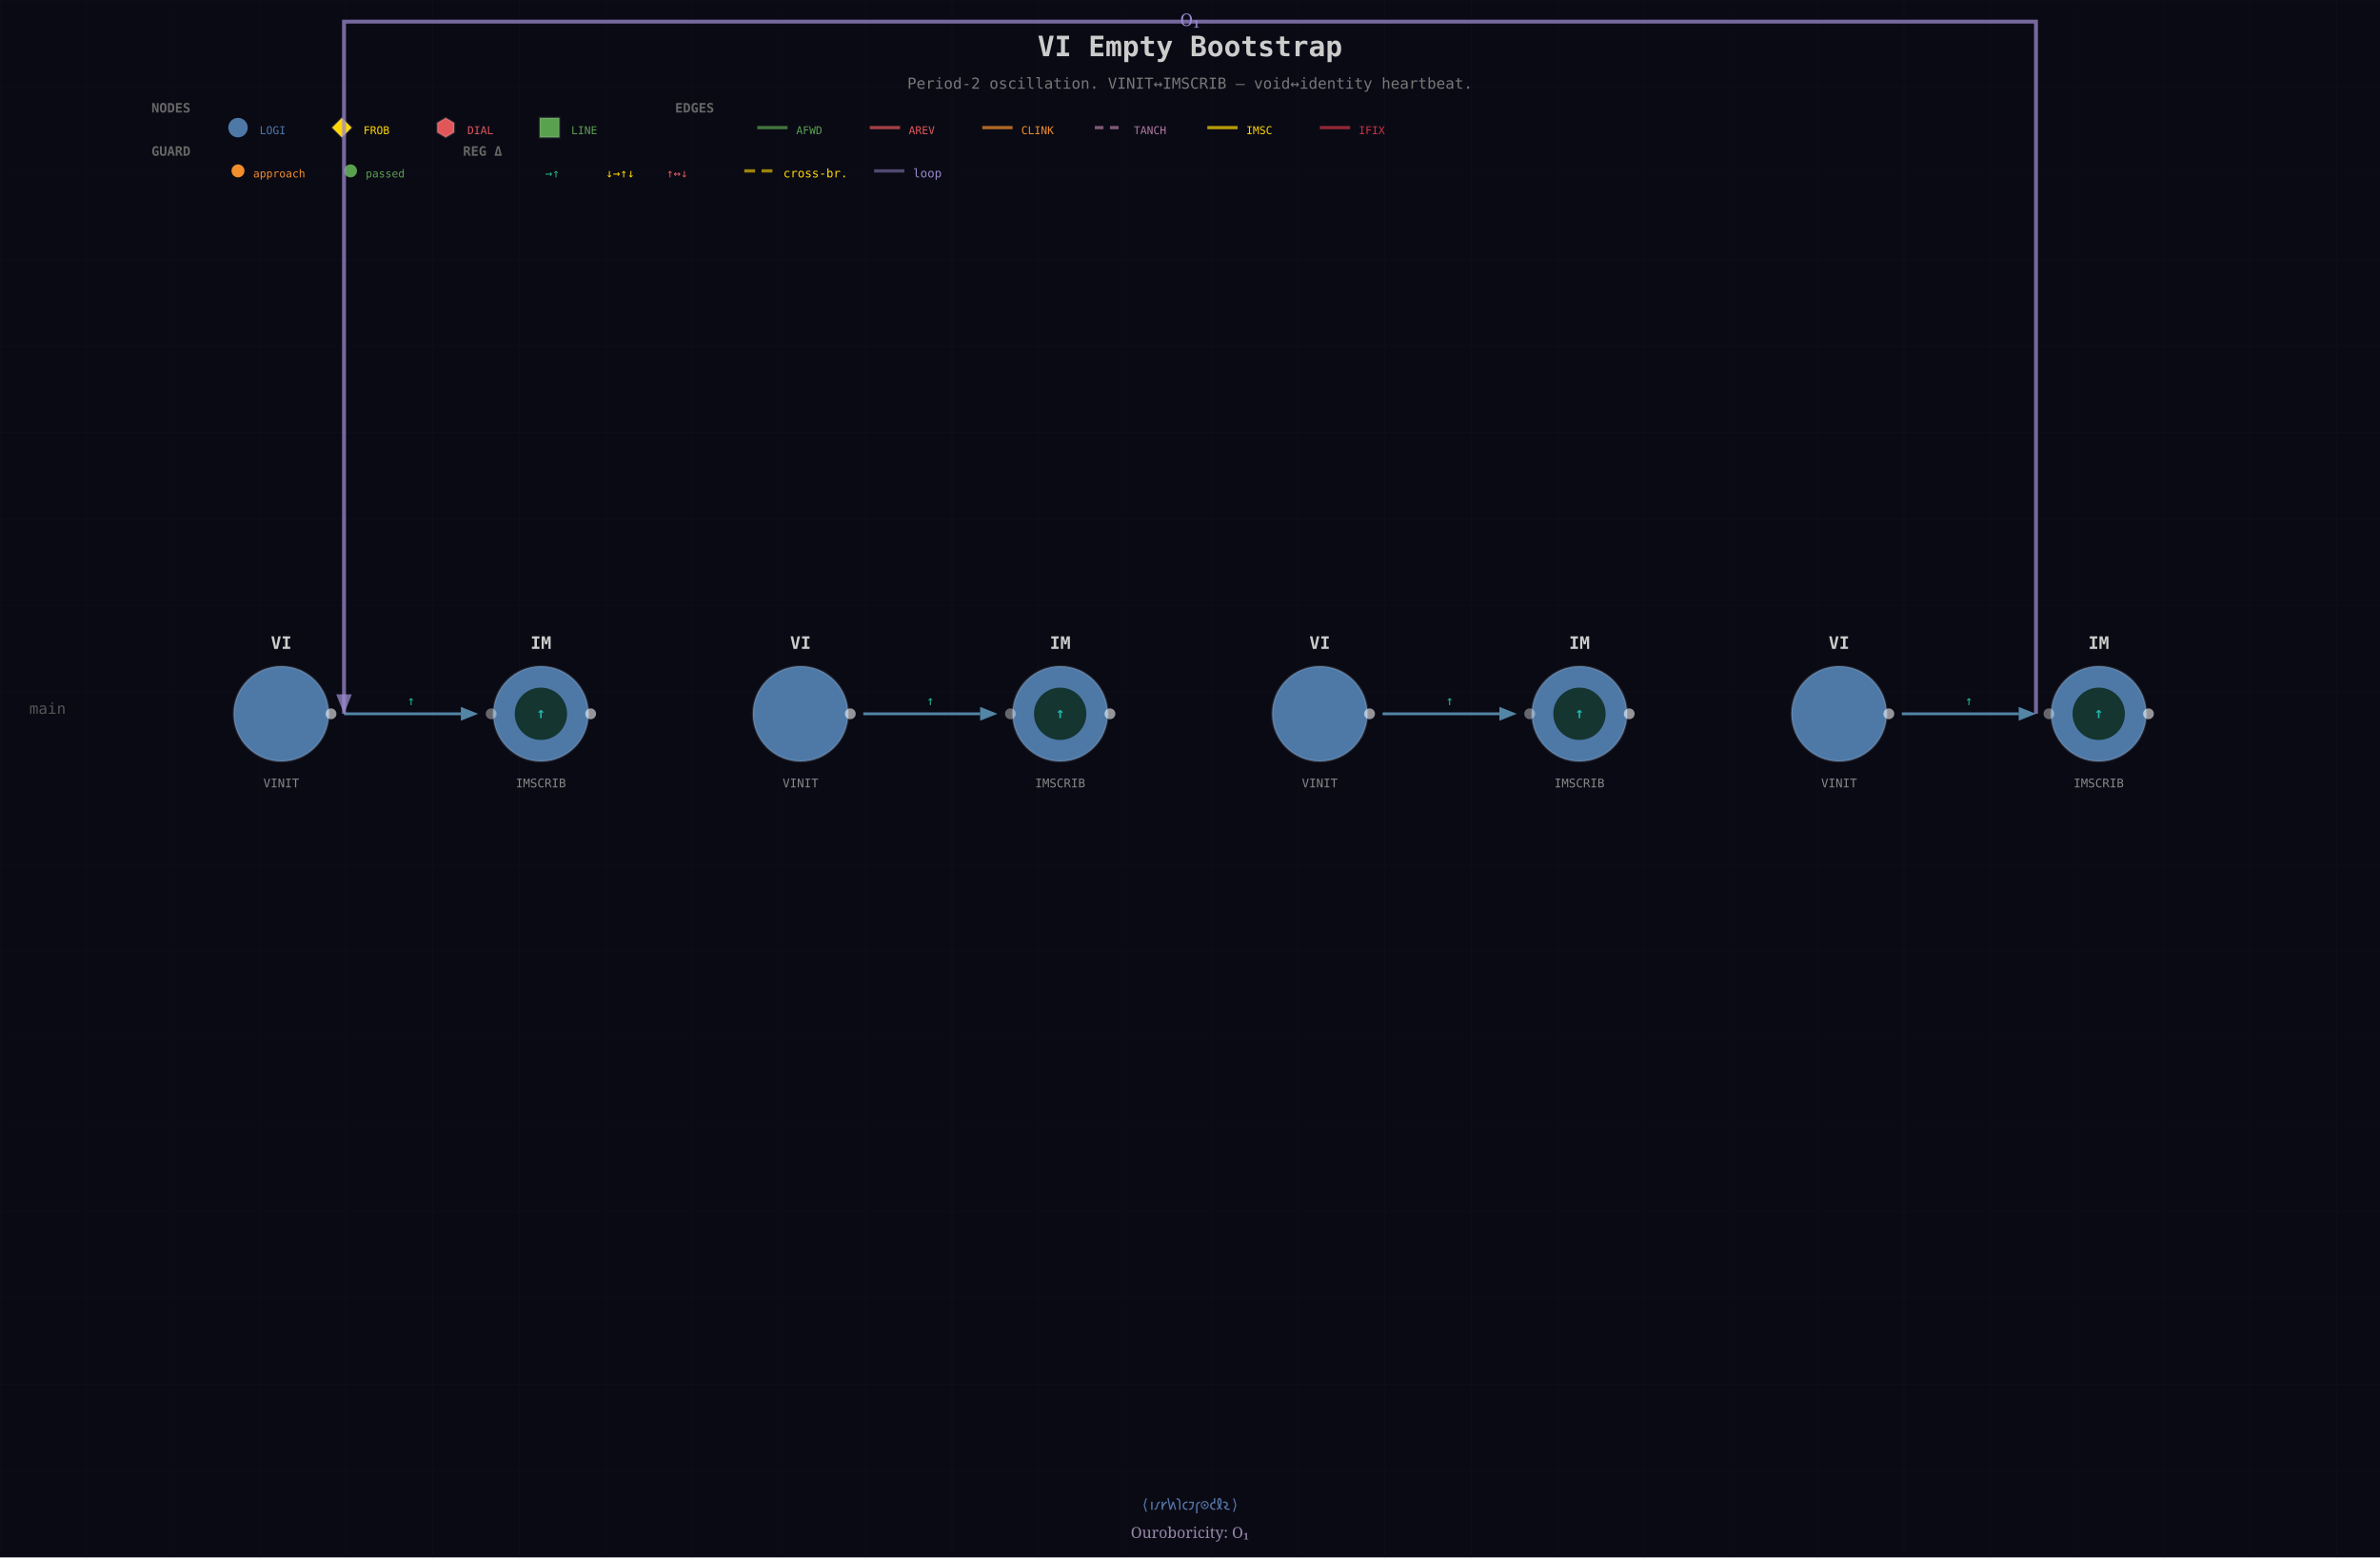
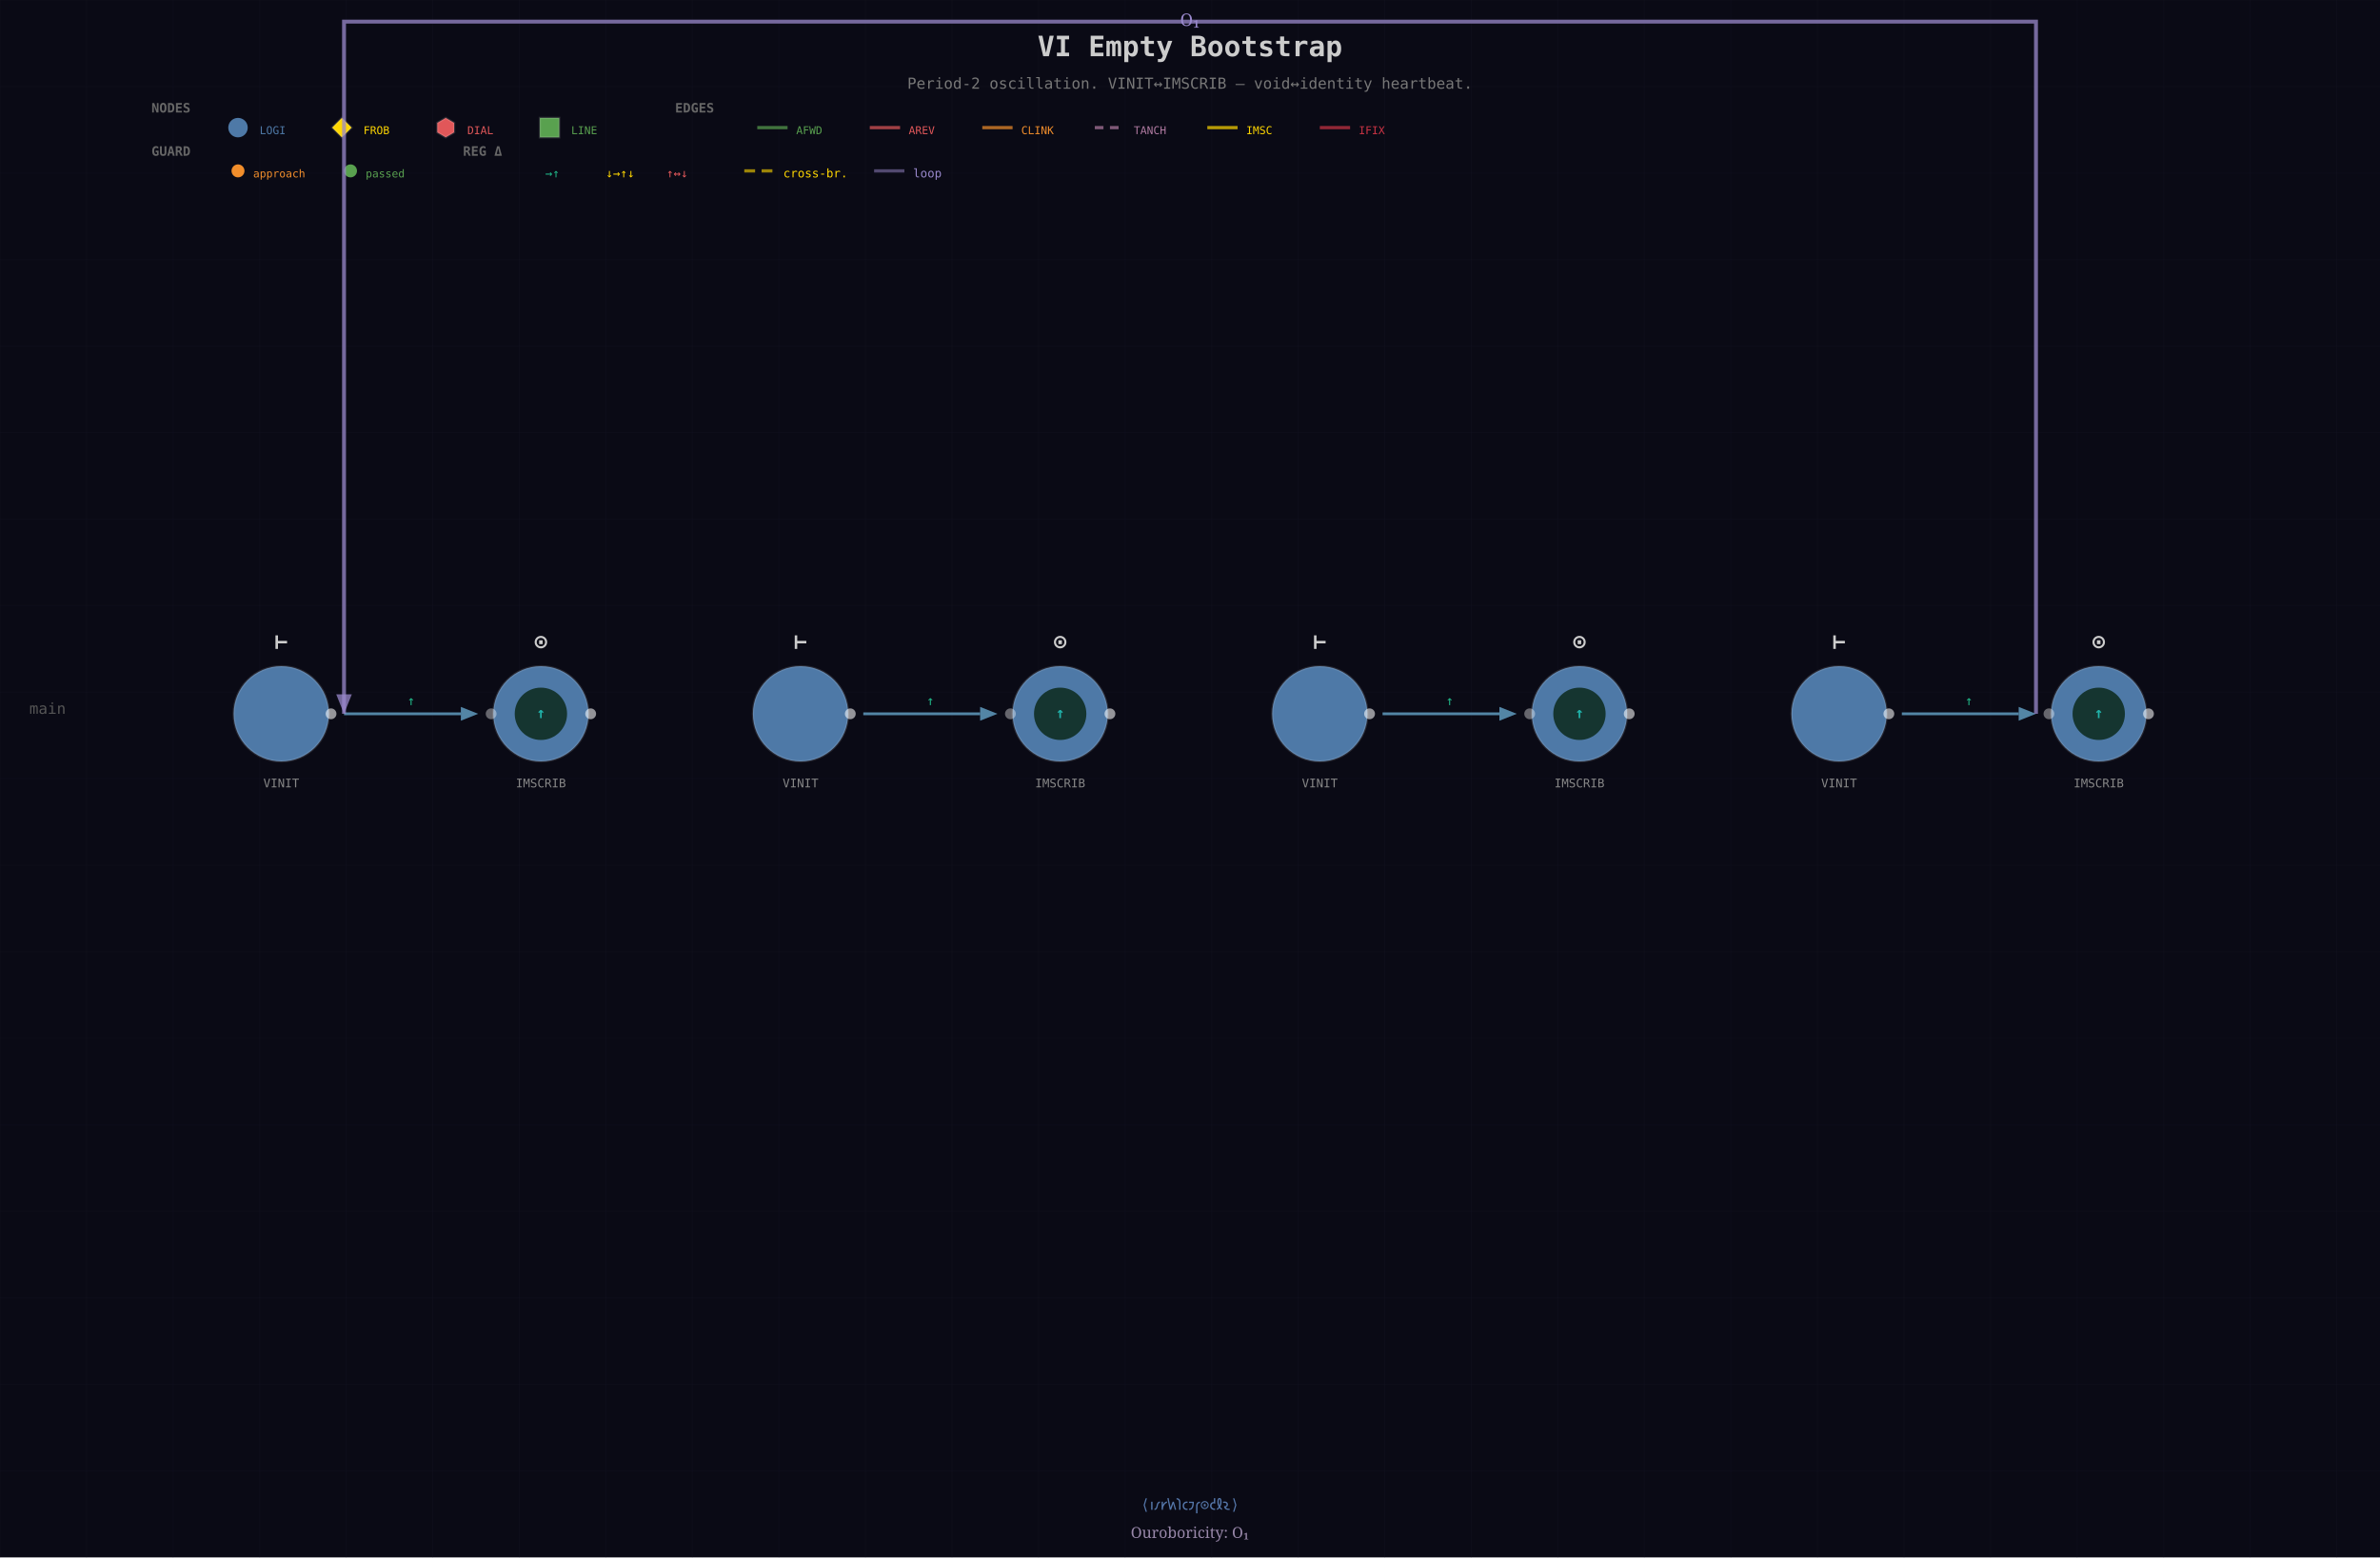
<svg xmlns="http://www.w3.org/2000/svg" viewBox="0 0 1100 720">
  <rect width="1100" height="720" fill="#0a0a15" />
  <line x1="0.0" y1="0.0" x2="0.0" y2="720.0" stroke="#151525" stroke-width="0.4" opacity="0.25" />
  <line x1="40.0" y1="0.0" x2="40.0" y2="720.0" stroke="#151525" stroke-width="0.4" opacity="0.25" />
  <line x1="80.0" y1="0.0" x2="80.0" y2="720.0" stroke="#151525" stroke-width="0.4" opacity="0.25" />
  <line x1="120.0" y1="0.0" x2="120.0" y2="720.0" stroke="#151525" stroke-width="0.4" opacity="0.25" />
  <line x1="160.0" y1="0.0" x2="160.0" y2="720.0" stroke="#151525" stroke-width="0.4" opacity="0.25" />
  <line x1="200.0" y1="0.0" x2="200.0" y2="720.0" stroke="#151525" stroke-width="0.4" opacity="0.25" />
  <line x1="240.0" y1="0.0" x2="240.0" y2="720.0" stroke="#151525" stroke-width="0.4" opacity="0.25" />
  <line x1="280.0" y1="0.0" x2="280.0" y2="720.0" stroke="#151525" stroke-width="0.4" opacity="0.25" />
  <line x1="320.0" y1="0.0" x2="320.0" y2="720.0" stroke="#151525" stroke-width="0.4" opacity="0.25" />
  <line x1="360.0" y1="0.0" x2="360.0" y2="720.0" stroke="#151525" stroke-width="0.4" opacity="0.25" />
  <line x1="400.0" y1="0.0" x2="400.0" y2="720.0" stroke="#151525" stroke-width="0.4" opacity="0.25" />
  <line x1="440.0" y1="0.0" x2="440.0" y2="720.0" stroke="#151525" stroke-width="0.4" opacity="0.25" />
  <line x1="480.0" y1="0.0" x2="480.0" y2="720.0" stroke="#151525" stroke-width="0.4" opacity="0.25" />
  <line x1="520.0" y1="0.0" x2="520.0" y2="720.0" stroke="#151525" stroke-width="0.4" opacity="0.25" />
  <line x1="560.0" y1="0.0" x2="560.0" y2="720.0" stroke="#151525" stroke-width="0.4" opacity="0.25" />
  <line x1="600.0" y1="0.0" x2="600.0" y2="720.0" stroke="#151525" stroke-width="0.4" opacity="0.25" />
  <line x1="640.0" y1="0.0" x2="640.0" y2="720.0" stroke="#151525" stroke-width="0.4" opacity="0.25" />
  <line x1="680.0" y1="0.0" x2="680.0" y2="720.0" stroke="#151525" stroke-width="0.4" opacity="0.25" />
  <line x1="720.0" y1="0.0" x2="720.0" y2="720.0" stroke="#151525" stroke-width="0.4" opacity="0.25" />
  <line x1="760.0" y1="0.0" x2="760.0" y2="720.0" stroke="#151525" stroke-width="0.4" opacity="0.25" />
  <line x1="800.0" y1="0.0" x2="800.0" y2="720.0" stroke="#151525" stroke-width="0.4" opacity="0.25" />
  <line x1="840.0" y1="0.0" x2="840.0" y2="720.0" stroke="#151525" stroke-width="0.4" opacity="0.25" />
  <line x1="880.0" y1="0.0" x2="880.0" y2="720.0" stroke="#151525" stroke-width="0.4" opacity="0.25" />
  <line x1="920.0" y1="0.0" x2="920.0" y2="720.0" stroke="#151525" stroke-width="0.4" opacity="0.25" />
  <line x1="960.0" y1="0.0" x2="960.0" y2="720.0" stroke="#151525" stroke-width="0.4" opacity="0.25" />
  <line x1="1000.0" y1="0.0" x2="1000.0" y2="720.0" stroke="#151525" stroke-width="0.4" opacity="0.25" />
  <line x1="1040.0" y1="0.0" x2="1040.0" y2="720.0" stroke="#151525" stroke-width="0.4" opacity="0.25" />
  <line x1="1080.0" y1="0.0" x2="1080.0" y2="720.0" stroke="#151525" stroke-width="0.4" opacity="0.25" />
  <line x1="0.0" y1="0.0" x2="1100.0" y2="0.0" stroke="#151525" stroke-width="0.4" opacity="0.25" />
  <line x1="0.0" y1="40.0" x2="1100.0" y2="40.0" stroke="#151525" stroke-width="0.4" opacity="0.25" />
  <line x1="0.0" y1="80.0" x2="1100.0" y2="80.0" stroke="#151525" stroke-width="0.4" opacity="0.25" />
  <line x1="0.0" y1="120.0" x2="1100.0" y2="120.0" stroke="#151525" stroke-width="0.4" opacity="0.25" />
  <line x1="0.0" y1="160.0" x2="1100.0" y2="160.0" stroke="#151525" stroke-width="0.4" opacity="0.25" />
  <line x1="0.0" y1="200.0" x2="1100.0" y2="200.0" stroke="#151525" stroke-width="0.4" opacity="0.25" />
  <line x1="0.0" y1="240.0" x2="1100.0" y2="240.0" stroke="#151525" stroke-width="0.4" opacity="0.25" />
  <line x1="0.0" y1="280.0" x2="1100.0" y2="280.0" stroke="#151525" stroke-width="0.4" opacity="0.25" />
  <line x1="0.0" y1="320.0" x2="1100.0" y2="320.0" stroke="#151525" stroke-width="0.4" opacity="0.25" />
  <line x1="0.0" y1="360.0" x2="1100.0" y2="360.0" stroke="#151525" stroke-width="0.4" opacity="0.25" />
  <line x1="0.0" y1="400.0" x2="1100.0" y2="400.0" stroke="#151525" stroke-width="0.4" opacity="0.25" />
  <line x1="0.0" y1="440.0" x2="1100.0" y2="440.0" stroke="#151525" stroke-width="0.4" opacity="0.25" />
  <line x1="0.0" y1="480.0" x2="1100.0" y2="480.0" stroke="#151525" stroke-width="0.4" opacity="0.25" />
  <line x1="0.0" y1="520.0" x2="1100.0" y2="520.0" stroke="#151525" stroke-width="0.4" opacity="0.25" />
  <line x1="0.0" y1="560.0" x2="1100.0" y2="560.0" stroke="#151525" stroke-width="0.4" opacity="0.25" />
  <line x1="0.0" y1="600.0" x2="1100.0" y2="600.0" stroke="#151525" stroke-width="0.4" opacity="0.25" />
  <line x1="0.0" y1="640.0" x2="1100.0" y2="640.0" stroke="#151525" stroke-width="0.4" opacity="0.25" />
  <line x1="0.0" y1="680.0" x2="1100.0" y2="680.0" stroke="#151525" stroke-width="0.4" opacity="0.25" />
  <text x="550.0" y="26.0" fill="#cccccc" font-size="13" text-anchor="middle" font-family="monospace" font-weight="bold">VI Empty Bootstrap</text>
  <text x="550.0" y="41.0" fill="#777" font-size="7" text-anchor="middle" font-family="monospace">Period-2 oscillation. VINIT↔IMSCRIB — void↔identity heartbeat.</text>
  <text x="22.0" y="330.0" fill="#555" font-size="7" text-anchor="middle" font-family="monospace">main</text>
  <line x1="159.0" y1="330.0" x2="213.0" y2="330.0" stroke="#6baed6" stroke-width="1.3" opacity="0.75" />
  <polygon points="221.0,330.0 213.0,333.2 213.0,326.8" fill="#6baed6" opacity="0.75" />
  <rect x="188.0" y="318.0" width="4.0" height="10" fill="#0a0a15" opacity="0.7" rx="3" />
  <text x="190.0" y="326.0" fill="#20b888" font-size="6" text-anchor="middle" font-family="monospace">↑</text>
  <line x1="399.0" y1="330.0" x2="453.0" y2="330.0" stroke="#6baed6" stroke-width="1.3" opacity="0.75" />
  <polygon points="461.0,330.0 453.0,333.2 453.0,326.8" fill="#6baed6" opacity="0.75" />
  <rect x="428.0" y="318.0" width="4.0" height="10" fill="#0a0a15" opacity="0.7" rx="3" />
  <text x="430.0" y="326.0" fill="#20b888" font-size="6" text-anchor="middle" font-family="monospace">↑</text>
  <line x1="639.0" y1="330.0" x2="693.0" y2="330.0" stroke="#6baed6" stroke-width="1.3" opacity="0.75" />
  <polygon points="701.0,330.0 693.0,333.2 693.0,326.8" fill="#6baed6" opacity="0.75" />
  <rect x="668.0" y="318.0" width="4.0" height="10" fill="#0a0a15" opacity="0.7" rx="3" />
  <text x="670.0" y="326.0" fill="#20b888" font-size="6" text-anchor="middle" font-family="monospace">↑</text>
  <line x1="879.0" y1="330.0" x2="933.0" y2="330.0" stroke="#6baed6" stroke-width="1.3" opacity="0.75" />
  <polygon points="941.0,330.0 933.0,333.2 933.0,326.8" fill="#6baed6" opacity="0.75" />
  <rect x="908.0" y="318.0" width="4.0" height="10" fill="#0a0a15" opacity="0.7" rx="3" />
  <text x="910.0" y="326.0" fill="#20b888" font-size="6" text-anchor="middle" font-family="monospace">↑</text>
  <circle cx="130.0" cy="330.0" r="22.0" fill="#4e79a7" stroke="#ffffff20" stroke-width="1.0" />
-   <text x="130.0" y="300.0" fill="#cccccc" font-size="8" text-anchor="middle" font-family="monospace" font-weight="bold">VI</text>
+   <text x="130.0" y="300.0" fill="#cccccc" font-size="10" text-anchor="middle" font-family="monospace" font-weight="bold">⊢</text>
  <text x="130.0" y="364.0" fill="#888" font-size="5.5" text-anchor="middle" font-family="monospace">VINIT</text>
  <circle cx="153.0" cy="330.0" r="2.5" fill="#ffffff90" stroke-width="0" />
  <circle cx="250.0" cy="330.0" r="22.0" fill="#4e79a7" stroke="#ffffff20" stroke-width="1.0" />
  <circle cx="250.0" cy="330.0" r="12.1" fill="#153530" stroke-width="0" />
  <text x="250.0" y="332.0" fill="#20b2aa" font-size="7" text-anchor="middle" font-family="monospace" font-weight="bold">↑</text>
-   <text x="250.0" y="300.0" fill="#cccccc" font-size="8" text-anchor="middle" font-family="monospace" font-weight="bold">IM</text>
+   <text x="250.0" y="300.0" fill="#cccccc" font-size="10" text-anchor="middle" font-family="monospace" font-weight="bold">⊙</text>
  <text x="250.0" y="364.0" fill="#888" font-size="5.5" text-anchor="middle" font-family="monospace">IMSCRIB</text>
  <circle cx="227.0" cy="330.0" r="2.5" fill="#ffffff60" stroke-width="0" />
  <circle cx="273.0" cy="330.0" r="2.5" fill="#ffffff90" stroke-width="0" />
  <circle cx="370.0" cy="330.0" r="22.0" fill="#4e79a7" stroke="#ffffff20" stroke-width="1.0" />
-   <text x="370.0" y="300.0" fill="#cccccc" font-size="8" text-anchor="middle" font-family="monospace" font-weight="bold">VI</text>
+   <text x="370.0" y="300.0" fill="#cccccc" font-size="10" text-anchor="middle" font-family="monospace" font-weight="bold">⊢</text>
  <text x="370.0" y="364.0" fill="#888" font-size="5.5" text-anchor="middle" font-family="monospace">VINIT</text>
  <circle cx="393.0" cy="330.0" r="2.5" fill="#ffffff90" stroke-width="0" />
  <circle cx="490.0" cy="330.0" r="22.0" fill="#4e79a7" stroke="#ffffff20" stroke-width="1.0" />
  <circle cx="490.0" cy="330.0" r="12.1" fill="#153530" stroke-width="0" />
  <text x="490.0" y="332.0" fill="#20b2aa" font-size="7" text-anchor="middle" font-family="monospace" font-weight="bold">↑</text>
-   <text x="490.0" y="300.0" fill="#cccccc" font-size="8" text-anchor="middle" font-family="monospace" font-weight="bold">IM</text>
+   <text x="490.0" y="300.0" fill="#cccccc" font-size="10" text-anchor="middle" font-family="monospace" font-weight="bold">⊙</text>
  <text x="490.0" y="364.0" fill="#888" font-size="5.5" text-anchor="middle" font-family="monospace">IMSCRIB</text>
  <circle cx="467.0" cy="330.0" r="2.5" fill="#ffffff60" stroke-width="0" />
  <circle cx="513.0" cy="330.0" r="2.5" fill="#ffffff90" stroke-width="0" />
  <circle cx="610.0" cy="330.0" r="22.0" fill="#4e79a7" stroke="#ffffff20" stroke-width="1.0" />
-   <text x="610.0" y="300.0" fill="#cccccc" font-size="8" text-anchor="middle" font-family="monospace" font-weight="bold">VI</text>
+   <text x="610.0" y="300.0" fill="#cccccc" font-size="10" text-anchor="middle" font-family="monospace" font-weight="bold">⊢</text>
  <text x="610.0" y="364.0" fill="#888" font-size="5.5" text-anchor="middle" font-family="monospace">VINIT</text>
  <circle cx="633.0" cy="330.0" r="2.5" fill="#ffffff90" stroke-width="0" />
  <circle cx="730.0" cy="330.0" r="22.0" fill="#4e79a7" stroke="#ffffff20" stroke-width="1.0" />
  <circle cx="730.0" cy="330.0" r="12.1" fill="#153530" stroke-width="0" />
  <text x="730.0" y="332.0" fill="#20b2aa" font-size="7" text-anchor="middle" font-family="monospace" font-weight="bold">↑</text>
-   <text x="730.0" y="300.0" fill="#cccccc" font-size="8" text-anchor="middle" font-family="monospace" font-weight="bold">IM</text>
+   <text x="730.0" y="300.0" fill="#cccccc" font-size="10" text-anchor="middle" font-family="monospace" font-weight="bold">⊙</text>
  <text x="730.0" y="364.0" fill="#888" font-size="5.5" text-anchor="middle" font-family="monospace">IMSCRIB</text>
  <circle cx="707.0" cy="330.0" r="2.5" fill="#ffffff60" stroke-width="0" />
  <circle cx="753.0" cy="330.0" r="2.5" fill="#ffffff90" stroke-width="0" />
  <circle cx="850.0" cy="330.0" r="22.0" fill="#4e79a7" stroke="#ffffff20" stroke-width="1.0" />
-   <text x="850.0" y="300.0" fill="#cccccc" font-size="8" text-anchor="middle" font-family="monospace" font-weight="bold">VI</text>
+   <text x="850.0" y="300.0" fill="#cccccc" font-size="10" text-anchor="middle" font-family="monospace" font-weight="bold">⊢</text>
  <text x="850.0" y="364.0" fill="#888" font-size="5.5" text-anchor="middle" font-family="monospace">VINIT</text>
  <circle cx="873.0" cy="330.0" r="2.5" fill="#ffffff90" stroke-width="0" />
  <circle cx="970.0" cy="330.0" r="22.0" fill="#4e79a7" stroke="#ffffff20" stroke-width="1.0" />
  <circle cx="970.0" cy="330.0" r="12.1" fill="#153530" stroke-width="0" />
  <text x="970.0" y="332.0" fill="#20b2aa" font-size="7" text-anchor="middle" font-family="monospace" font-weight="bold">↑</text>
-   <text x="970.0" y="300.0" fill="#cccccc" font-size="8" text-anchor="middle" font-family="monospace" font-weight="bold">IM</text>
+   <text x="970.0" y="300.0" fill="#cccccc" font-size="10" text-anchor="middle" font-family="monospace" font-weight="bold">⊙</text>
  <text x="970.0" y="364.0" fill="#888" font-size="5.5" text-anchor="middle" font-family="monospace">IMSCRIB</text>
  <circle cx="947.0" cy="330.0" r="2.5" fill="#ffffff60" stroke-width="0" />
  <circle cx="993.0" cy="330.0" r="2.5" fill="#ffffff90" stroke-width="0" />
  <text x="550.0" y="698.0" fill="#5577aa" font-size="7" text-anchor="middle" font-family="monospace">⟨𐑦𐑥𐑾𐑿𐑐𐑤𐑲𐑝⊙𐑒𐑙𐑷⟩</text>
  <text x="550.0" y="711.0" fill="#9988aa" font-size="7" text-anchor="middle" font-family="serif">Ouroboricity: O₁</text>
  <text x="70.0" y="52.0" fill="#666" font-size="6" text-anchor="start" font-family="monospace" font-weight="bold">NODES</text>
  <circle cx="110.0" cy="59.0" r="4.5" fill="#4e79a7" stroke-width="0" />
  <text x="120.0" y="62.0" fill="#4e79a7" font-size="5" text-anchor="start" font-family="monospace">LOGI</text>
  <polygon points="158,54.5 162.5,59 158,63.5 153.5,59" fill="#ffd700" stroke="#ffffff20" stroke-width="1.0" />
  <text x="168.0" y="62.0" fill="#ffd700" font-size="5" text-anchor="start" font-family="monospace">FROB</text>
  <polygon points="209.9,61.2 206.0,63.5 202.1,61.2 202.1,56.8 206.0,54.5 209.9,56.8" fill="#e15759" stroke="#ffffff20" stroke-width="1.0" />
  <text x="216.0" y="62.0" fill="#e15759" font-size="5" text-anchor="start" font-family="monospace">DIAL</text>
  <rect x="249.5" y="54.5" width="9.0" height="9.0" fill="#59a14f" stroke="#ffffff20" stroke-width="1.0" />
  <text x="264.0" y="62.0" fill="#59a14f" font-size="5" text-anchor="start" font-family="monospace">LINE</text>
  <text x="312.0" y="52.0" fill="#666" font-size="6" text-anchor="start" font-family="monospace" font-weight="bold">EDGES</text>
  <line x1="350.0" y1="59.0" x2="364.0" y2="59.0" stroke="#59a14f" stroke-width="1.5" opacity="0.7" />
  <text x="368.0" y="62.0" fill="#59a14f" font-size="5" text-anchor="start" font-family="monospace">AFWD</text>
  <line x1="402.0" y1="59.0" x2="416.0" y2="59.0" stroke="#e15759" stroke-width="1.5" opacity="0.7" />
  <text x="420.0" y="62.0" fill="#e15759" font-size="5" text-anchor="start" font-family="monospace">AREV</text>
  <line x1="454.0" y1="59.0" x2="468.0" y2="59.0" stroke="#f28e2b" stroke-width="1.5" opacity="0.7" />
  <text x="472.0" y="62.0" fill="#f28e2b" font-size="5" text-anchor="start" font-family="monospace">CLINK</text>
  <line x1="506.0" y1="59.0" x2="520.0" y2="59.0" stroke="#b07aa1" stroke-width="1.5" opacity="0.7" stroke-dasharray="4,3" />
  <text x="524.0" y="62.0" fill="#b07aa1" font-size="5" text-anchor="start" font-family="monospace">TANCH</text>
  <line x1="558.0" y1="59.0" x2="572.0" y2="59.0" stroke="#ffd700" stroke-width="1.5" opacity="0.7" />
  <text x="576.0" y="62.0" fill="#ffd700" font-size="5" text-anchor="start" font-family="monospace">IMSC</text>
  <line x1="610.0" y1="59.0" x2="624.0" y2="59.0" stroke="#cc3344" stroke-width="1.5" opacity="0.7" />
  <text x="628.0" y="62.0" fill="#cc3344" font-size="5" text-anchor="start" font-family="monospace">IFIX</text>
  <text x="70.0" y="72.0" fill="#666" font-size="6" text-anchor="start" font-family="monospace" font-weight="bold">GUARD</text>
  <circle cx="110.0" cy="79.0" r="3.0" fill="#f28e2b" stroke-width="0.8" />
  <text x="117.0" y="82.0" fill="#f28e2b" font-size="5" text-anchor="start" font-family="monospace">approach</text>
  <circle cx="162.0" cy="79.0" r="3.0" fill="#59a14f" stroke-width="0.9" />
  <text x="169.0" y="82.0" fill="#59a14f" font-size="5" text-anchor="start" font-family="monospace">passed</text>
  <text x="214.0" y="72.0" fill="#666" font-size="6" text-anchor="start" font-family="monospace" font-weight="bold">REG Δ</text>
  <text x="252.0" y="82.0" fill="#20b888" font-size="5.5" text-anchor="start" font-family="monospace">→↑</text>
  <text x="280.0" y="82.0" fill="#ffd700" font-size="5.5" text-anchor="start" font-family="monospace">↓→↑↓</text>
  <text x="308.0" y="82.0" fill="#e15759" font-size="5.5" text-anchor="start" font-family="monospace">↑↔↓</text>
  <line x1="344.0" y1="79.0" x2="358.0" y2="79.0" stroke="#ffd700" stroke-width="1.5" opacity="0.6" stroke-dasharray="5,3" />
  <text x="362.0" y="82.0" fill="#ffd700" font-size="5.5" text-anchor="start" font-family="monospace">cross-br.</text>
  <line x1="404.0" y1="79.0" x2="418.0" y2="79.0" stroke="#9988cc" stroke-width="1.5" opacity="0.5" />
  <text x="422.0" y="82.0" fill="#9988cc" font-size="5.5" text-anchor="start" font-family="monospace">loop</text>
  <path d="M941.0,330.0 L941.0,10.0 L159.0,10.0 L159.0,330.0" fill="none" stroke="#9988cc" stroke-width="1.8" opacity="0.75" />
  <polygon points="159.0,330.0 155.4,321.0 162.6,321.0" fill="#9988cc" opacity="0.75" />
  <text x="550.0" y="12.0" fill="#9988cc" font-size="8" text-anchor="middle" font-family="serif">O₁</text>
</svg>
